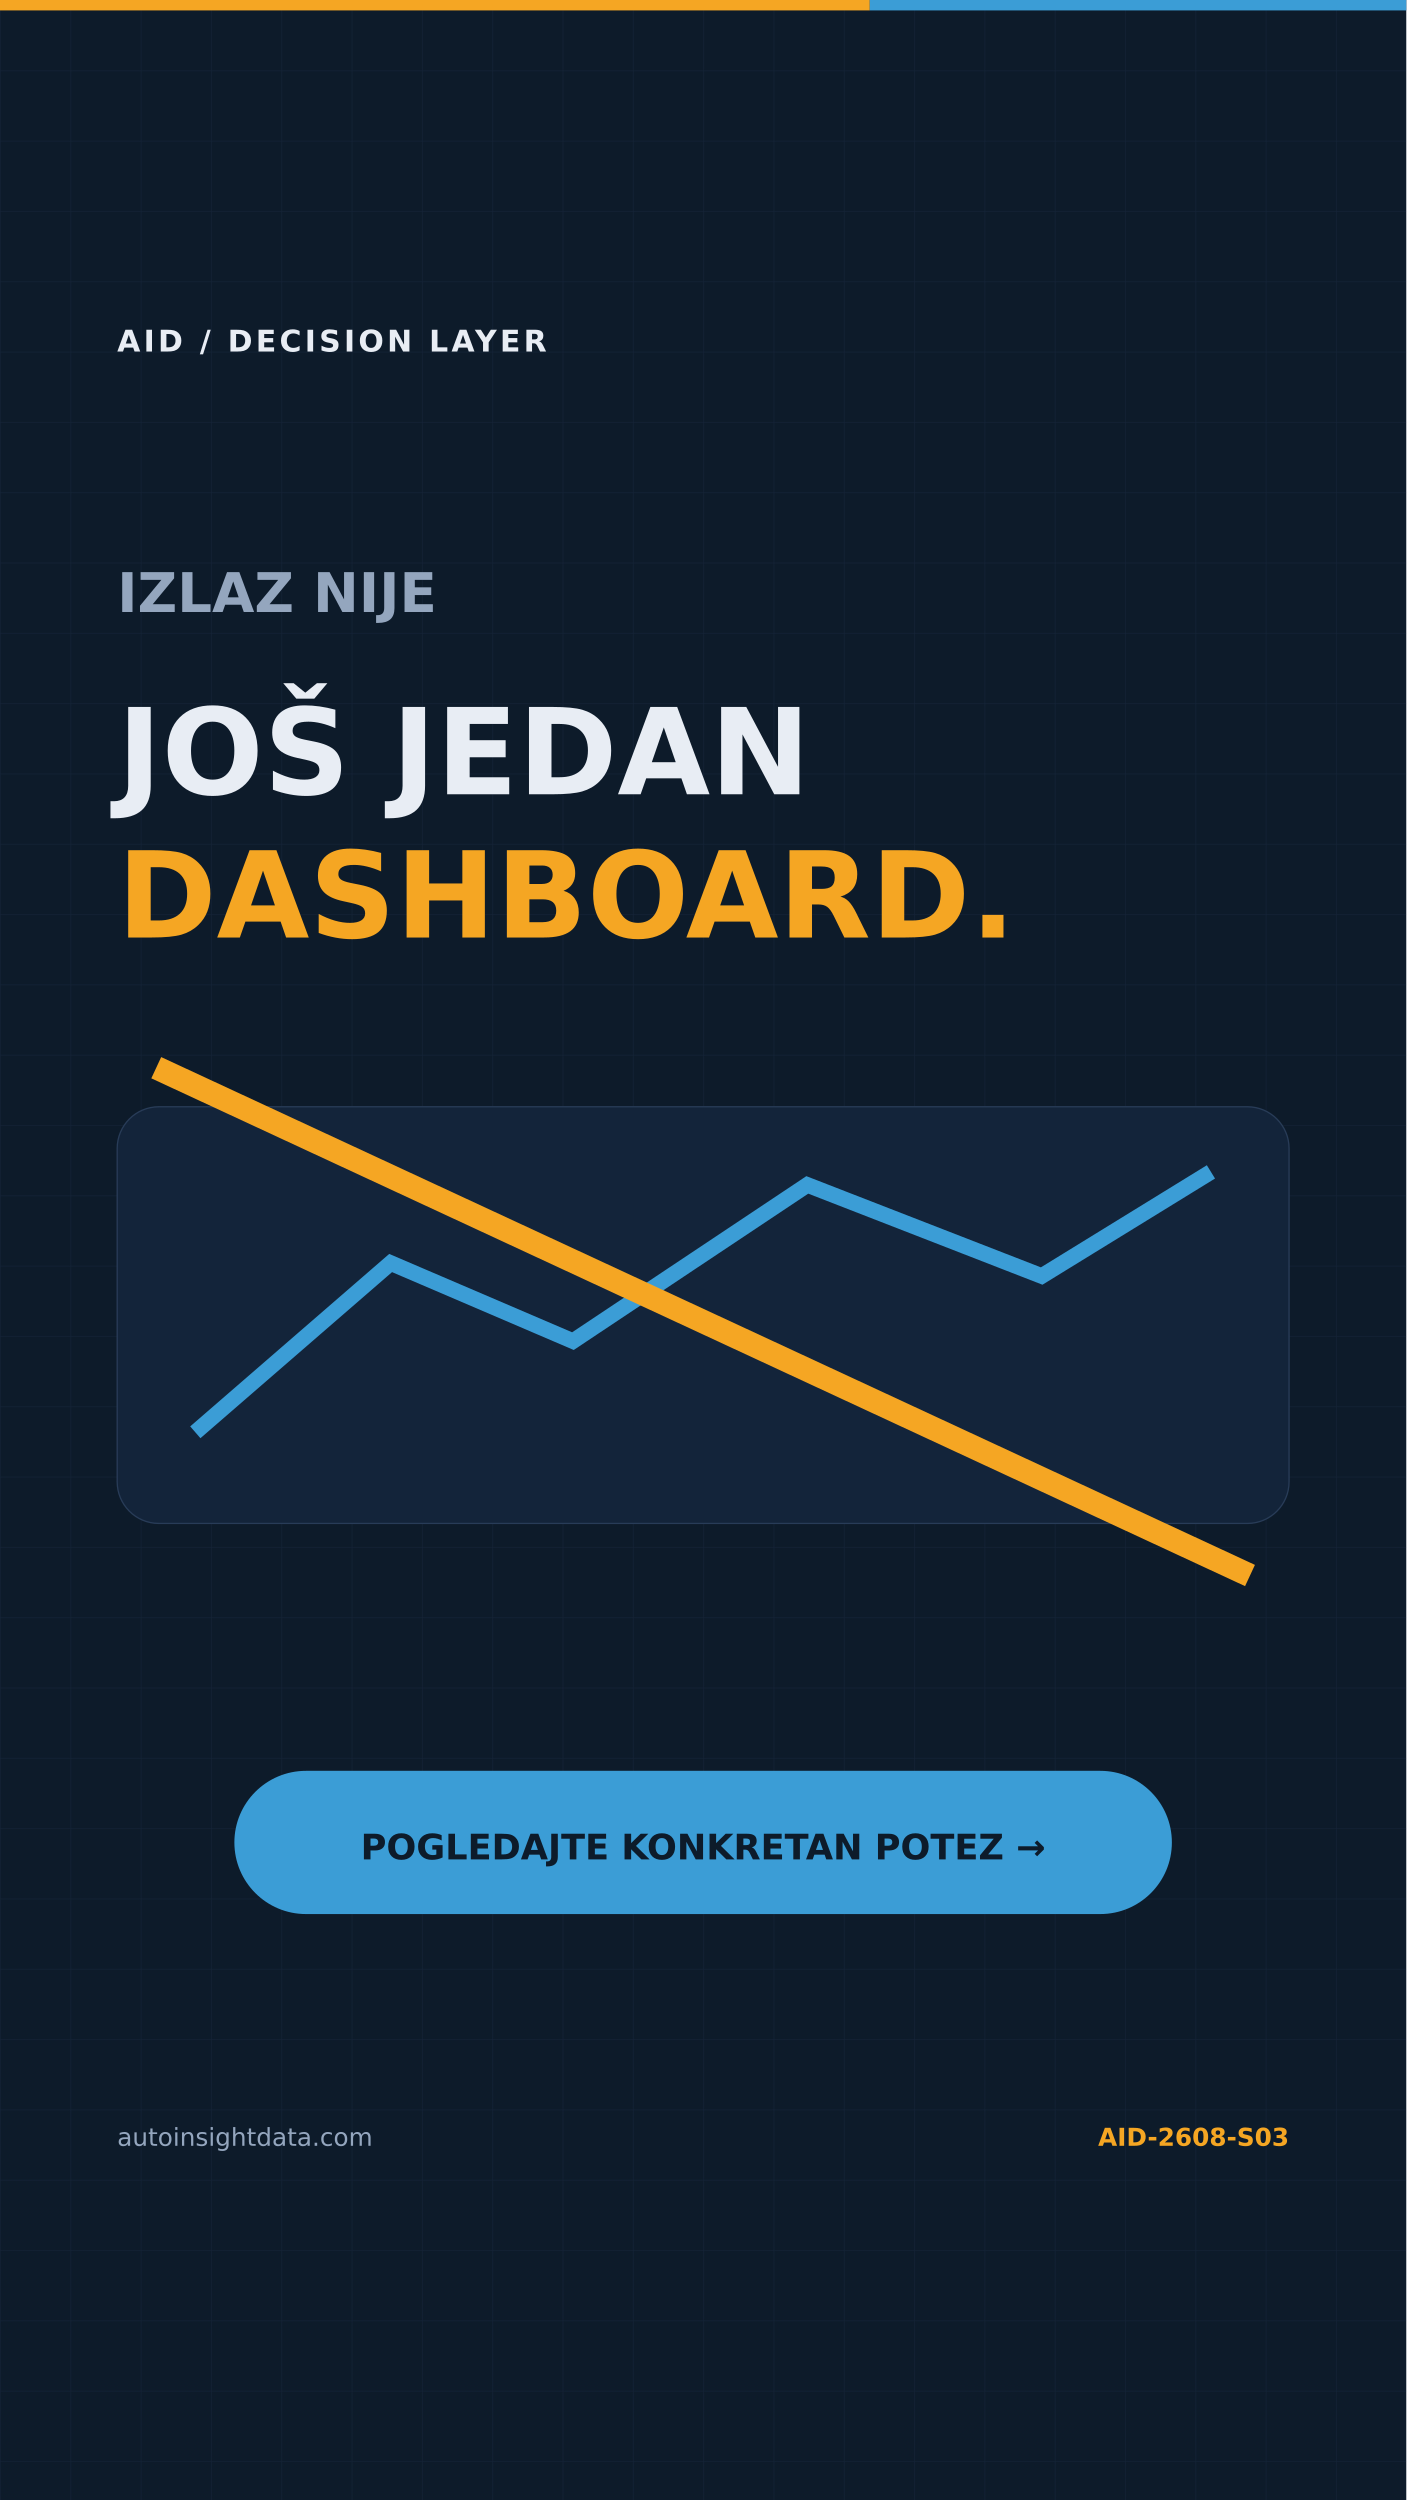
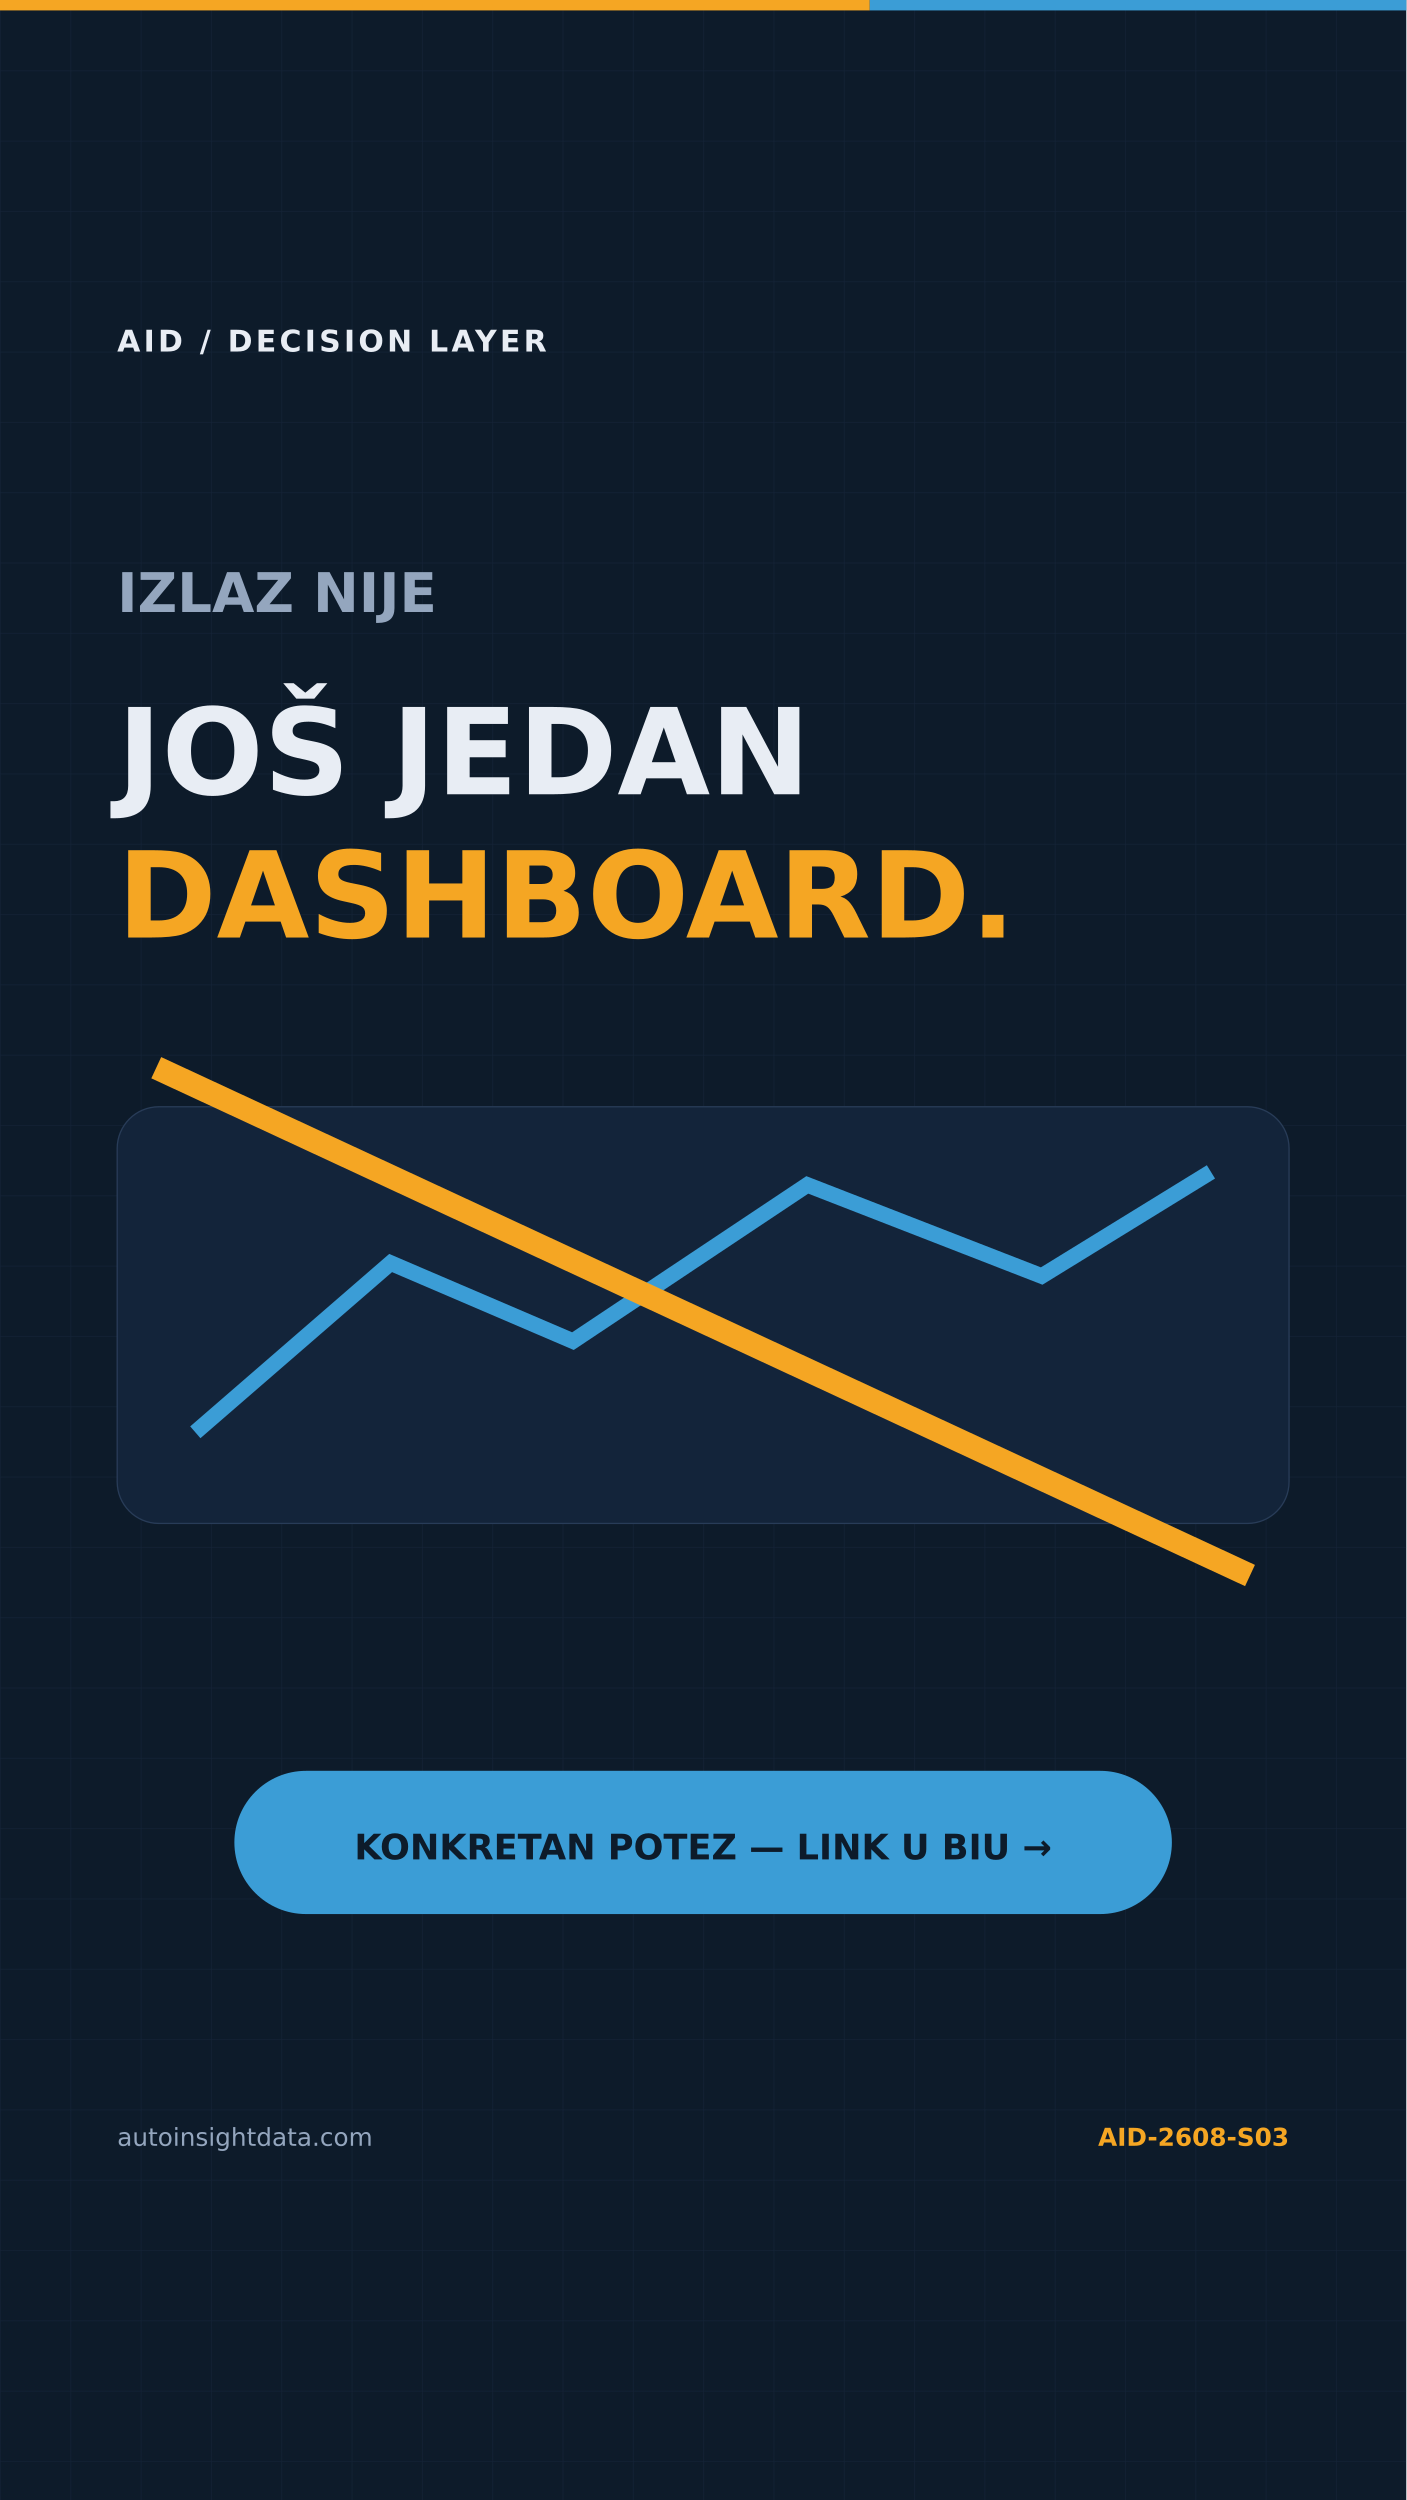
<svg xmlns="http://www.w3.org/2000/svg" width="1080" height="1920" viewBox="0 0 1080 1920">
  <defs>
    <pattern id="grid" width="54" height="54" patternUnits="userSpaceOnUse">
      <path d="M54 0H0V54" fill="none" stroke="#283C58" stroke-opacity=".28" />
    </pattern>
  </defs>
  <rect width="1080" height="1920" fill="#0D1B2A" />
  <rect width="1080" height="1920" fill="url(#grid)" />
  <rect width="668" height="8" fill="#F5A623" />
  <rect x="668" width="412" height="8" fill="#3B9DD6" />
  <g font-family="DejaVu Sans, Arial, sans-serif">
    <text x="90" y="270" fill="#E8EDF4" font-size="23" font-weight="800" letter-spacing="2.5">AID / DECISION LAYER</text>
    <text x="90" y="470" fill="#94A6BE" font-size="42" font-weight="800">IZLAZ NIJE</text>
    <text x="90" y="610" fill="#E8EDF4" font-size="92" font-weight="900">JOŠ JEDAN</text>
    <text x="90" y="720" fill="#F5A623" font-size="92" font-weight="900">DASHBOARD.</text>
    <rect x="90" y="850" width="900" height="320" rx="32" fill="#13243A" stroke="#283C58" />
    <path d="M150 1100L300 970L440 1030L620 910L800 980L930 900" fill="none" stroke="#3B9DD6" stroke-width="12" />
    <line x1="120" y1="820" x2="960" y2="1210" stroke="#F5A623" stroke-width="18" />
    <rect x="180" y="1360" width="720" height="110" rx="55" fill="#3B9DD6" />
-     <text x="540" y="1428" text-anchor="middle" fill="#0D1B2A" font-size="27" font-weight="900">POGLEDAJTE KONKRETAN POTEZ →</text>
+     <text x="540" y="1428" text-anchor="middle" fill="#0D1B2A" font-size="27" font-weight="900">KONKRETAN POTEZ — LINK U BIU →</text>
    <text x="90" y="1648" fill="#94A6BE" font-size="19">autoinsightdata.com</text>
    <text x="990" y="1648" text-anchor="end" fill="#F5A623" font-size="19" font-weight="800">AID-2608-S03</text>
  </g>
</svg>
